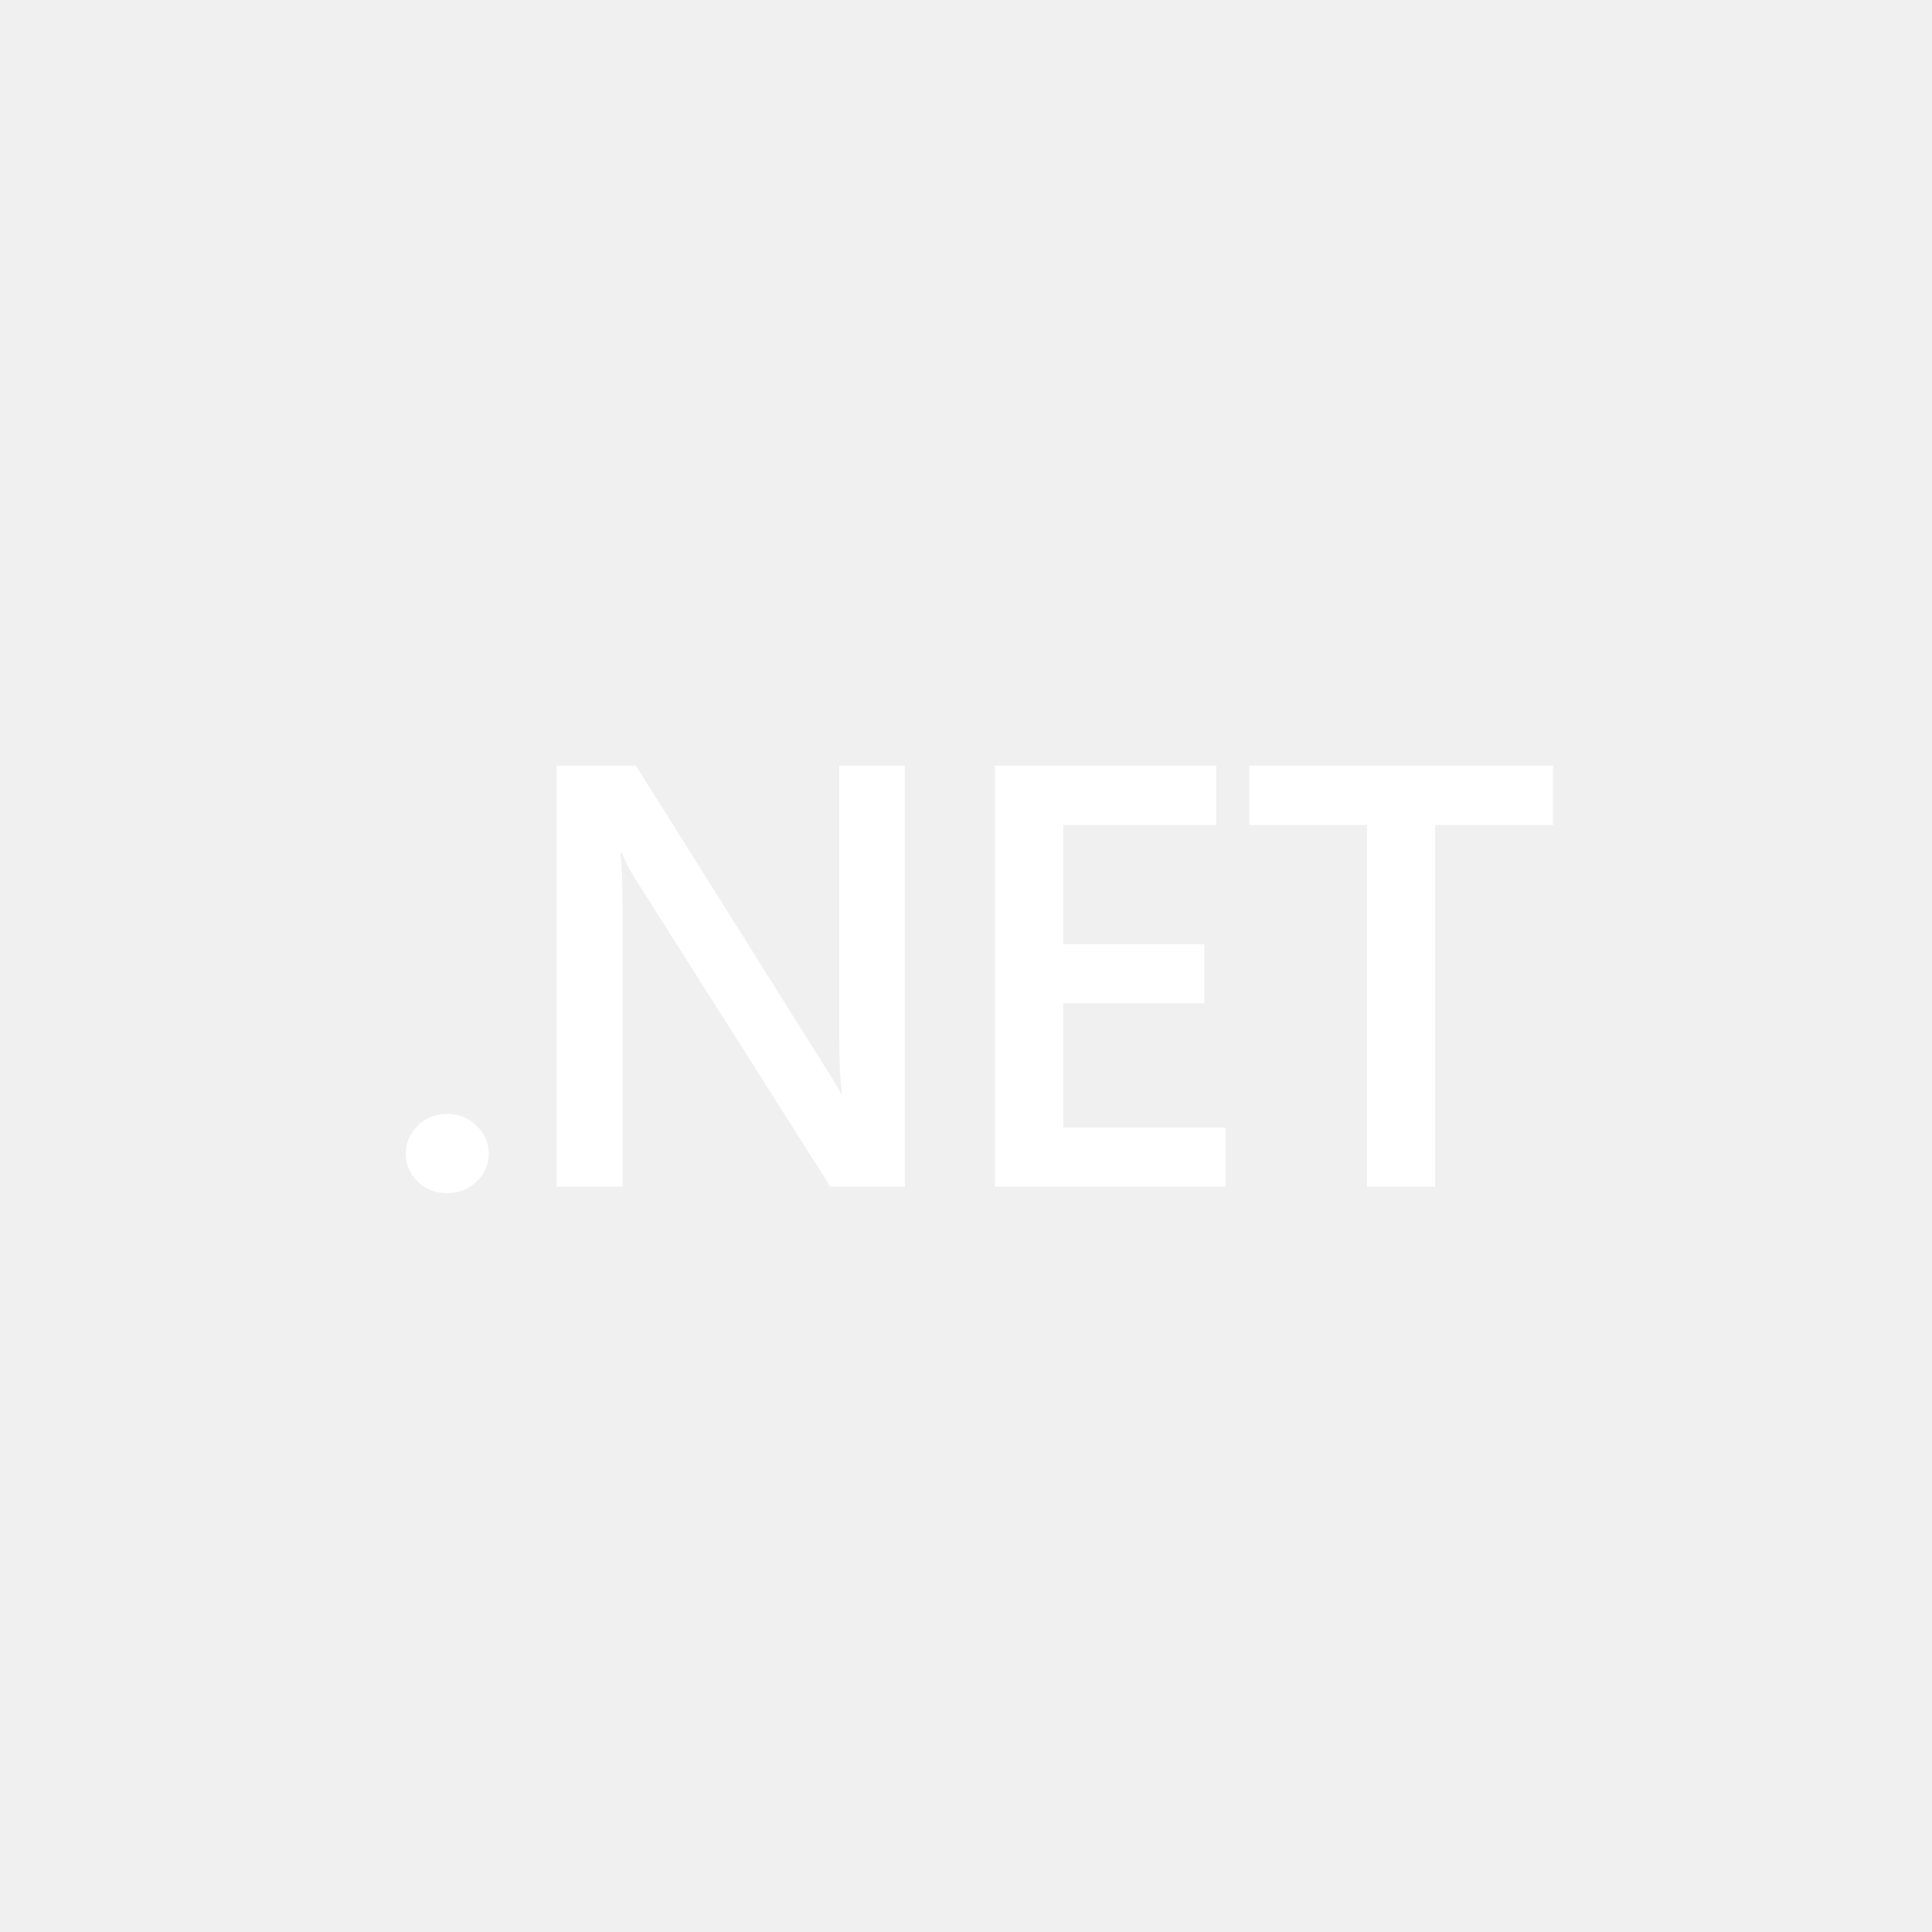
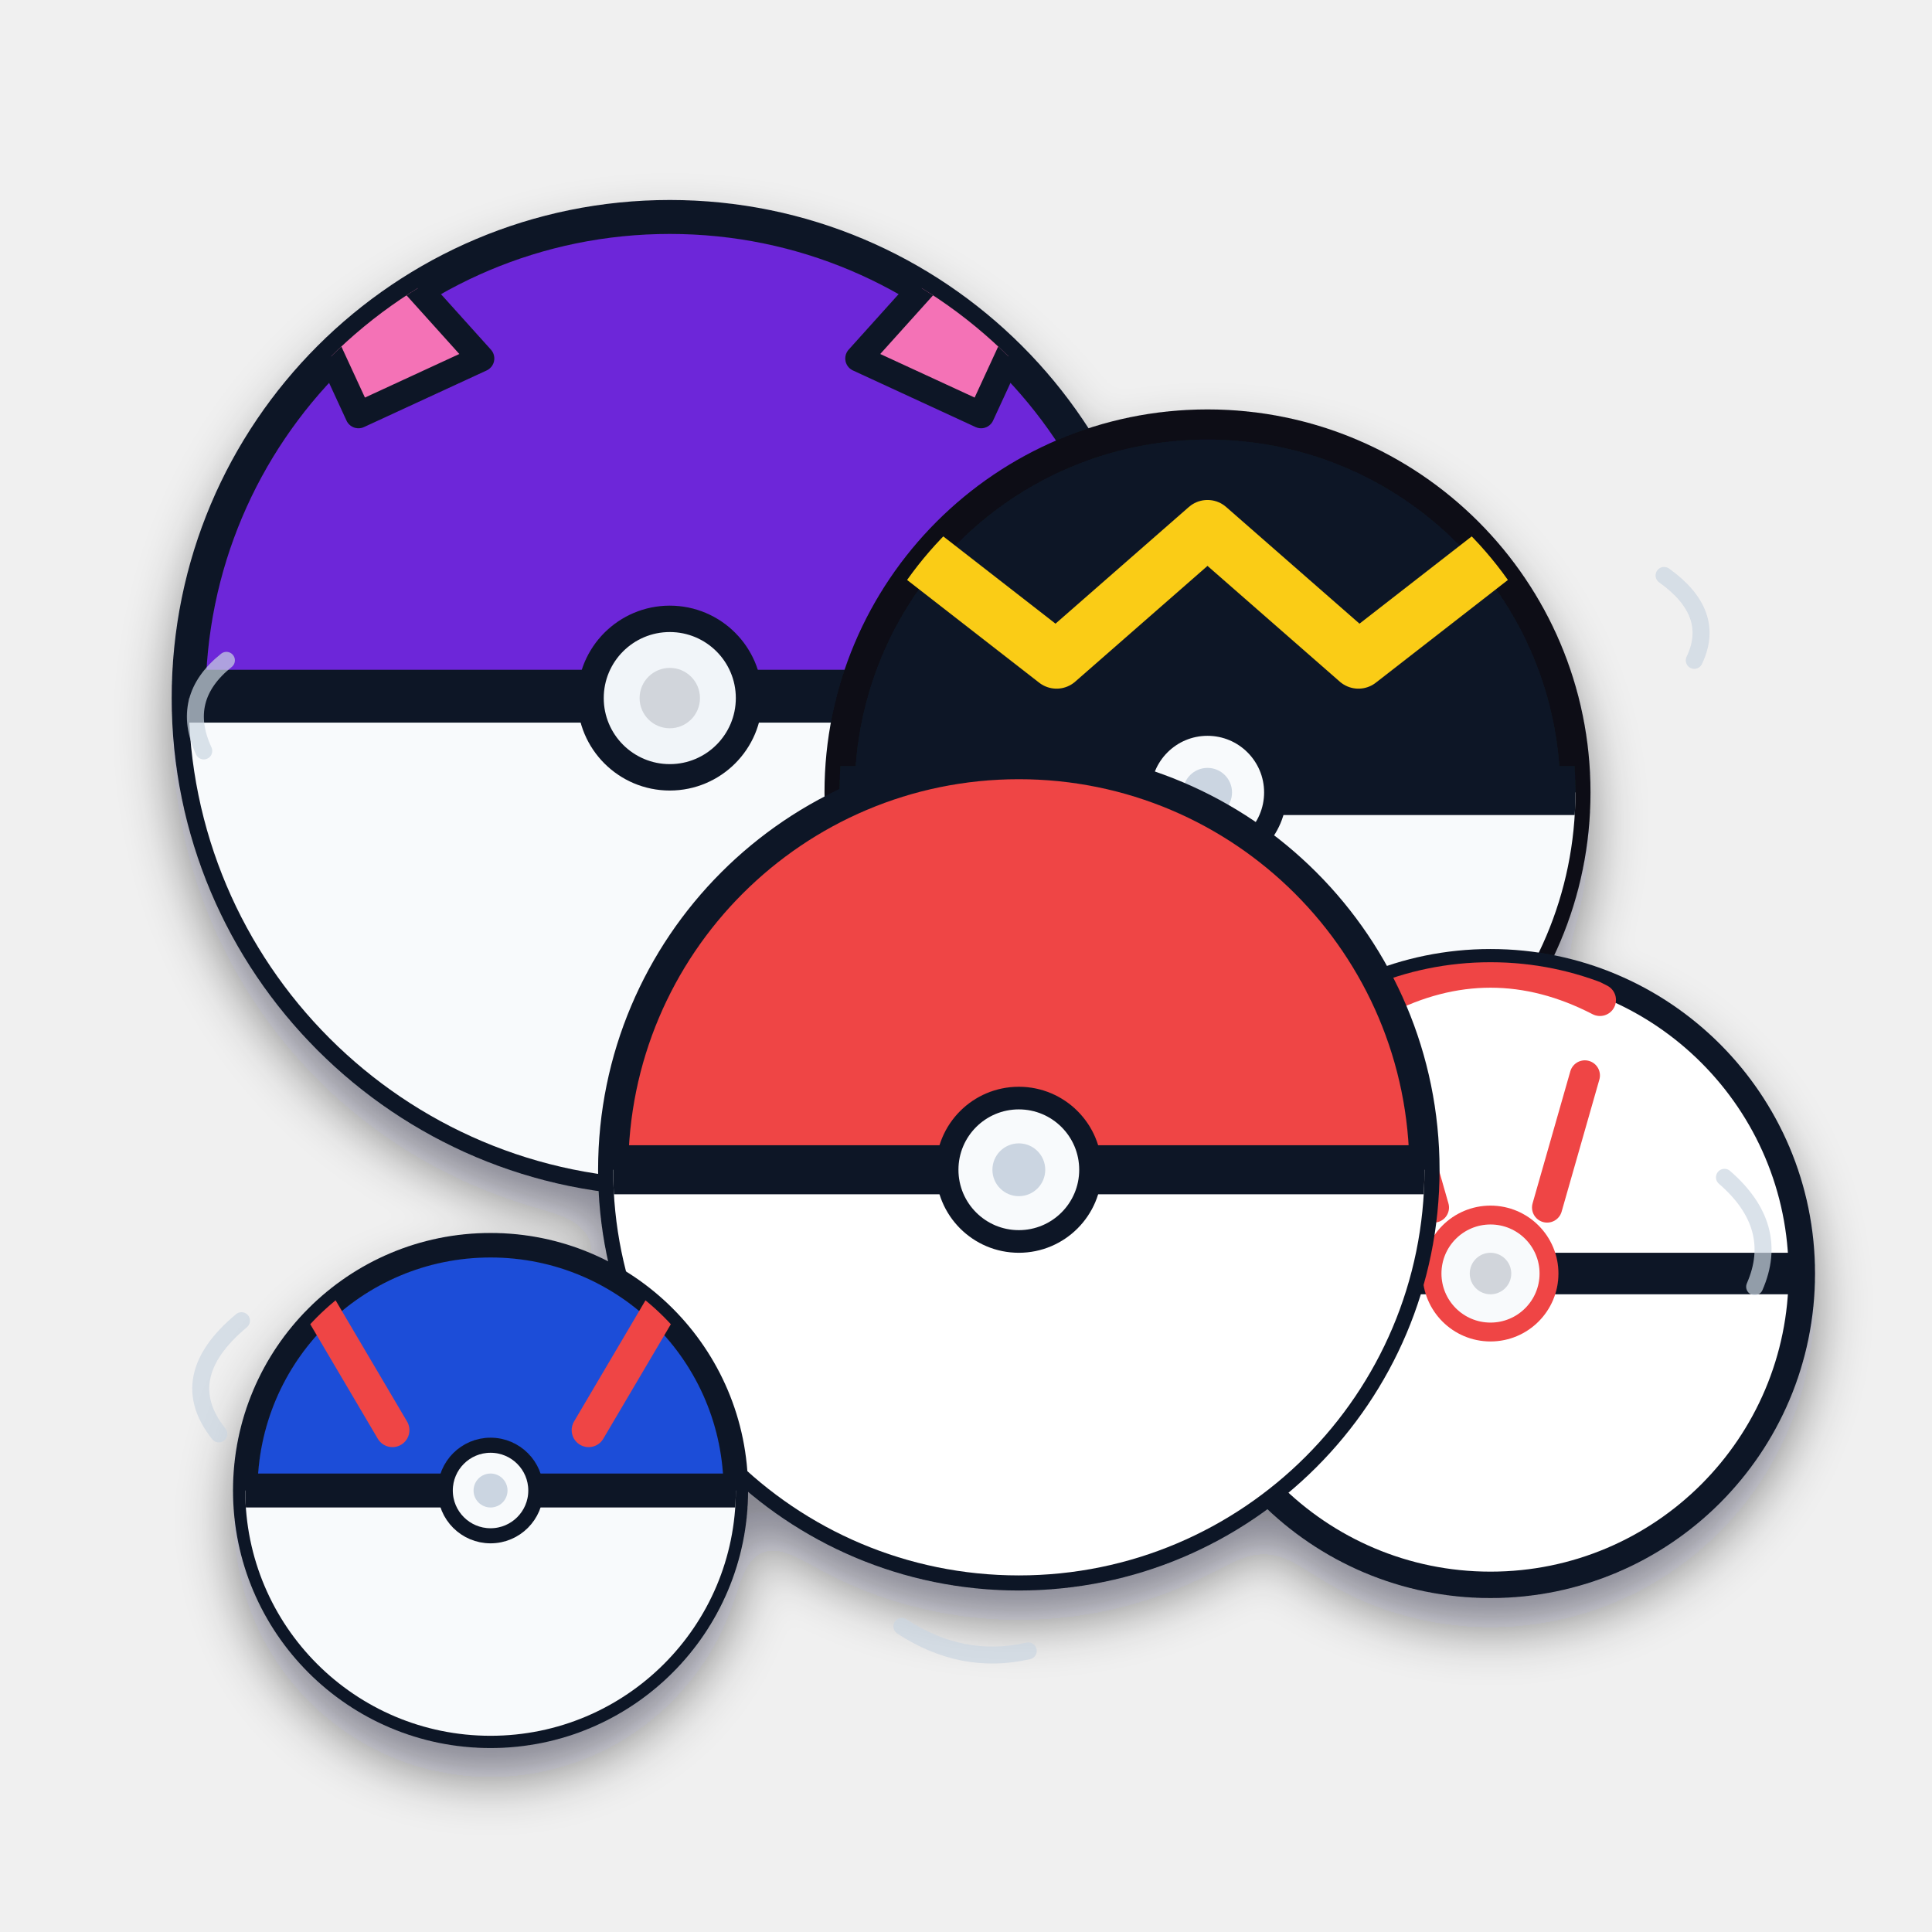
- <svg xmlns="http://www.w3.org/2000/svg" width="456" height="456" viewBox="0 0 456 456" version="1.1" xml:space="preserve" style="fill-rule:evenodd;clip-rule:evenodd;stroke-linejoin:round;stroke-miterlimit:2;">
-   <path d="m 105.5,281.609 c -2.703,0 -5.001,-0.9 -6.893,-2.702 -1.892,-1.848 -2.838,-4.042 -2.838,-6.582 0,-2.587 0.946,-4.804 2.838,-6.652 1.892,-1.848 4.19,-2.772 6.893,-2.772 2.748,0 5.068,0.924 6.96,2.772 1.937,1.848 2.906,4.064 2.906,6.652 0,2.54 -0.968,4.734 -2.906,6.582 -1.892,1.802 -4.212,2.702 -6.96,2.702 z" style="fill:#ffffff;fill-rule:nonzero;stroke-width:0.838" />
-   <path d="M 213.561,280.084 H 195.99 L 149.7,207.054 c -1.171,-1.848 -2.14,-3.765 -2.906,-5.751 h -0.406 c 0.361,2.125 0.541,6.675 0.541,13.65 v 65.132 h -15.543 v -99.36 h 18.719 l 44.737,71.298 c 1.892,2.957 3.109,4.989 3.649,6.098 h 0.27 c -0.45,-2.632 -0.676,-7.09 -0.676,-13.373 v -64.023 h 15.476 z" style="fill:#ffffff;fill-rule:nonzero;stroke-width:0.838" />
-   <path d="m 289.251,280.084 h -54.401 v -99.36 h 52.238 v 13.997 h -36.154 v 28.131 h 33.316 v 13.927 h -33.316 v 29.378 h 38.316 z" style="fill:#ffffff;fill-rule:nonzero;stroke-width:0.838" />
-   <path d="M 366.565,194.721 H 338.722 v 85.363 h -16.084 v -85.363 h -27.775 v -13.997 h 71.701 z" style="fill:#ffffff;fill-rule:nonzero;stroke-width:0.838" />
+ <svg xmlns="http://www.w3.org/2000/svg" width="1024" height="1024" viewBox="0 0 1024 1024" version="1.1">
+   <defs>
+     <clipPath id="masterClip">
+       <circle cx="355" cy="370" r="255" />
+     </clipPath>
+     <clipPath id="ultraClip">
+       <circle cx="640" cy="420" r="195" />
+     </clipPath>
+     <clipPath id="pokeClip">
+       <circle cx="540" cy="620" r="215" />
+     </clipPath>
+     <clipPath id="premierClip">
+       <circle cx="790" cy="675" r="165" />
+     </clipPath>
+     <clipPath id="greatClip">
+       <circle cx="260" cy="790" r="130" />
+     </clipPath>
+     <filter id="shadow" x="-25%" y="-25%" width="150%" height="150%">
+       <feDropShadow dx="0" dy="16" stdDeviation="14" flood-color="#020617" flood-opacity="0.45" />
+     </filter>
+   </defs>
+   <g stroke-linecap="round" stroke-linejoin="round" filter="url(#shadow)">
+     <g>
+       <circle cx="355" cy="370" r="255" fill="#6d28d9" stroke="#111827" stroke-width="18" />
+       <g clip-path="url(#masterClip)">
+         <rect x="100" y="370" width="510" height="255" fill="#f8fafc" />
+         <rect x="100" y="355" width="510" height="28" fill="#111827" />
+         <path d="M190 220 L160 155 L210 140 L255 190 Z" fill="#f472b6" stroke="#111827" stroke-width="14" />
+         <path d="M520 220 L550 155 L500 140 L455 190 Z" fill="#f472b6" stroke="#111827" stroke-width="14" />
+       </g>
+       <circle cx="355" cy="370" r="42" fill="#f1f5f9" stroke="#111827" stroke-width="14" />
+       <circle cx="355" cy="370" r="16" fill="#d1d5db" />
+     </g>
+     <g>
+       <circle cx="640" cy="420" r="195" fill="#111827" stroke="#0b0f19" stroke-width="16" />
+       <g clip-path="url(#ultraClip)">
+         <rect x="445" y="420" width="390" height="195" fill="#f8fafc" />
+         <rect x="445" y="406" width="390" height="26" fill="#111827" />
+         <path d="M470 280 L560 350 L640 280 L720 350 L810 280" fill="none" stroke="#facc15" stroke-width="30" />
+       </g>
+       <circle cx="640" cy="420" r="36" fill="#f8fafc" stroke="#111827" stroke-width="12" />
+       <circle cx="640" cy="420" r="13" fill="#cbd5e1" />
+     </g>
+     <g>
+       <circle cx="790" cy="675" r="165" fill="#ffffff" stroke="#111827" stroke-width="14" />
+       <g clip-path="url(#premierClip)">
+         <rect x="625" y="664" width="330" height="22" fill="#111827" />
+         <path d="M732 530 Q790 500 848 530" fill="none" stroke="#ef4444" stroke-width="17" />
+         <path d="M740 570 L760 640" fill="none" stroke="#ef4444" stroke-width="16" />
+         <path d="M840 570 L820 640" fill="none" stroke="#ef4444" stroke-width="16" />
+       </g>
+       <circle cx="790" cy="675" r="31" fill="#f8fafc" stroke="#ef4444" stroke-width="10" />
+       <circle cx="790" cy="675" r="11" fill="#d1d5db" />
+     </g>
+     <g>
+       <circle cx="540" cy="620" r="215" fill="#ef4444" stroke="#111827" stroke-width="16" />
+       <g clip-path="url(#pokeClip)">
+         <rect x="325" y="620" width="430" height="215" fill="#ffffff" />
+         <rect x="325" y="607" width="430" height="26" fill="#111827" />
+       </g>
+       <circle cx="540" cy="620" r="38" fill="#f8fafc" stroke="#111827" stroke-width="12" />
+       <circle cx="540" cy="620" r="14" fill="#cbd5e1" />
+     </g>
+     <g>
+       <circle cx="260" cy="790" r="130" fill="#1d4ed8" stroke="#111827" stroke-width="13" />
+       <g clip-path="url(#greatClip)">
+         <rect x="130" y="790" width="260" height="130" fill="#f8fafc" />
+         <rect x="130" y="781" width="260" height="18" fill="#111827" />
+         <path d="M162 680 L208 758" fill="none" stroke="#ef4444" stroke-width="18" />
+         <path d="M358 680 L312 758" fill="none" stroke="#ef4444" stroke-width="18" />
+       </g>
+       <circle cx="260" cy="790" r="24" fill="#f8fafc" stroke="#111827" stroke-width="8" />
+       <circle cx="260" cy="790" r="9" fill="#cbd5e1" />
+     </g>
+   </g>
+   <g stroke="#cbd5e1" stroke-width="9" fill="none" stroke-linecap="round" opacity="0.7">
+     <path d="M120 350 Q95 370 108 398" />
+     <path d="M882 305 Q910 325 898 350" />
+     <path d="M128 700 Q92 730 116 760" />
+     <path d="M914 624 Q944 650 930 682" />
+     <path d="M478 862 Q510 883 545 875" />
+   </g>
</svg>
